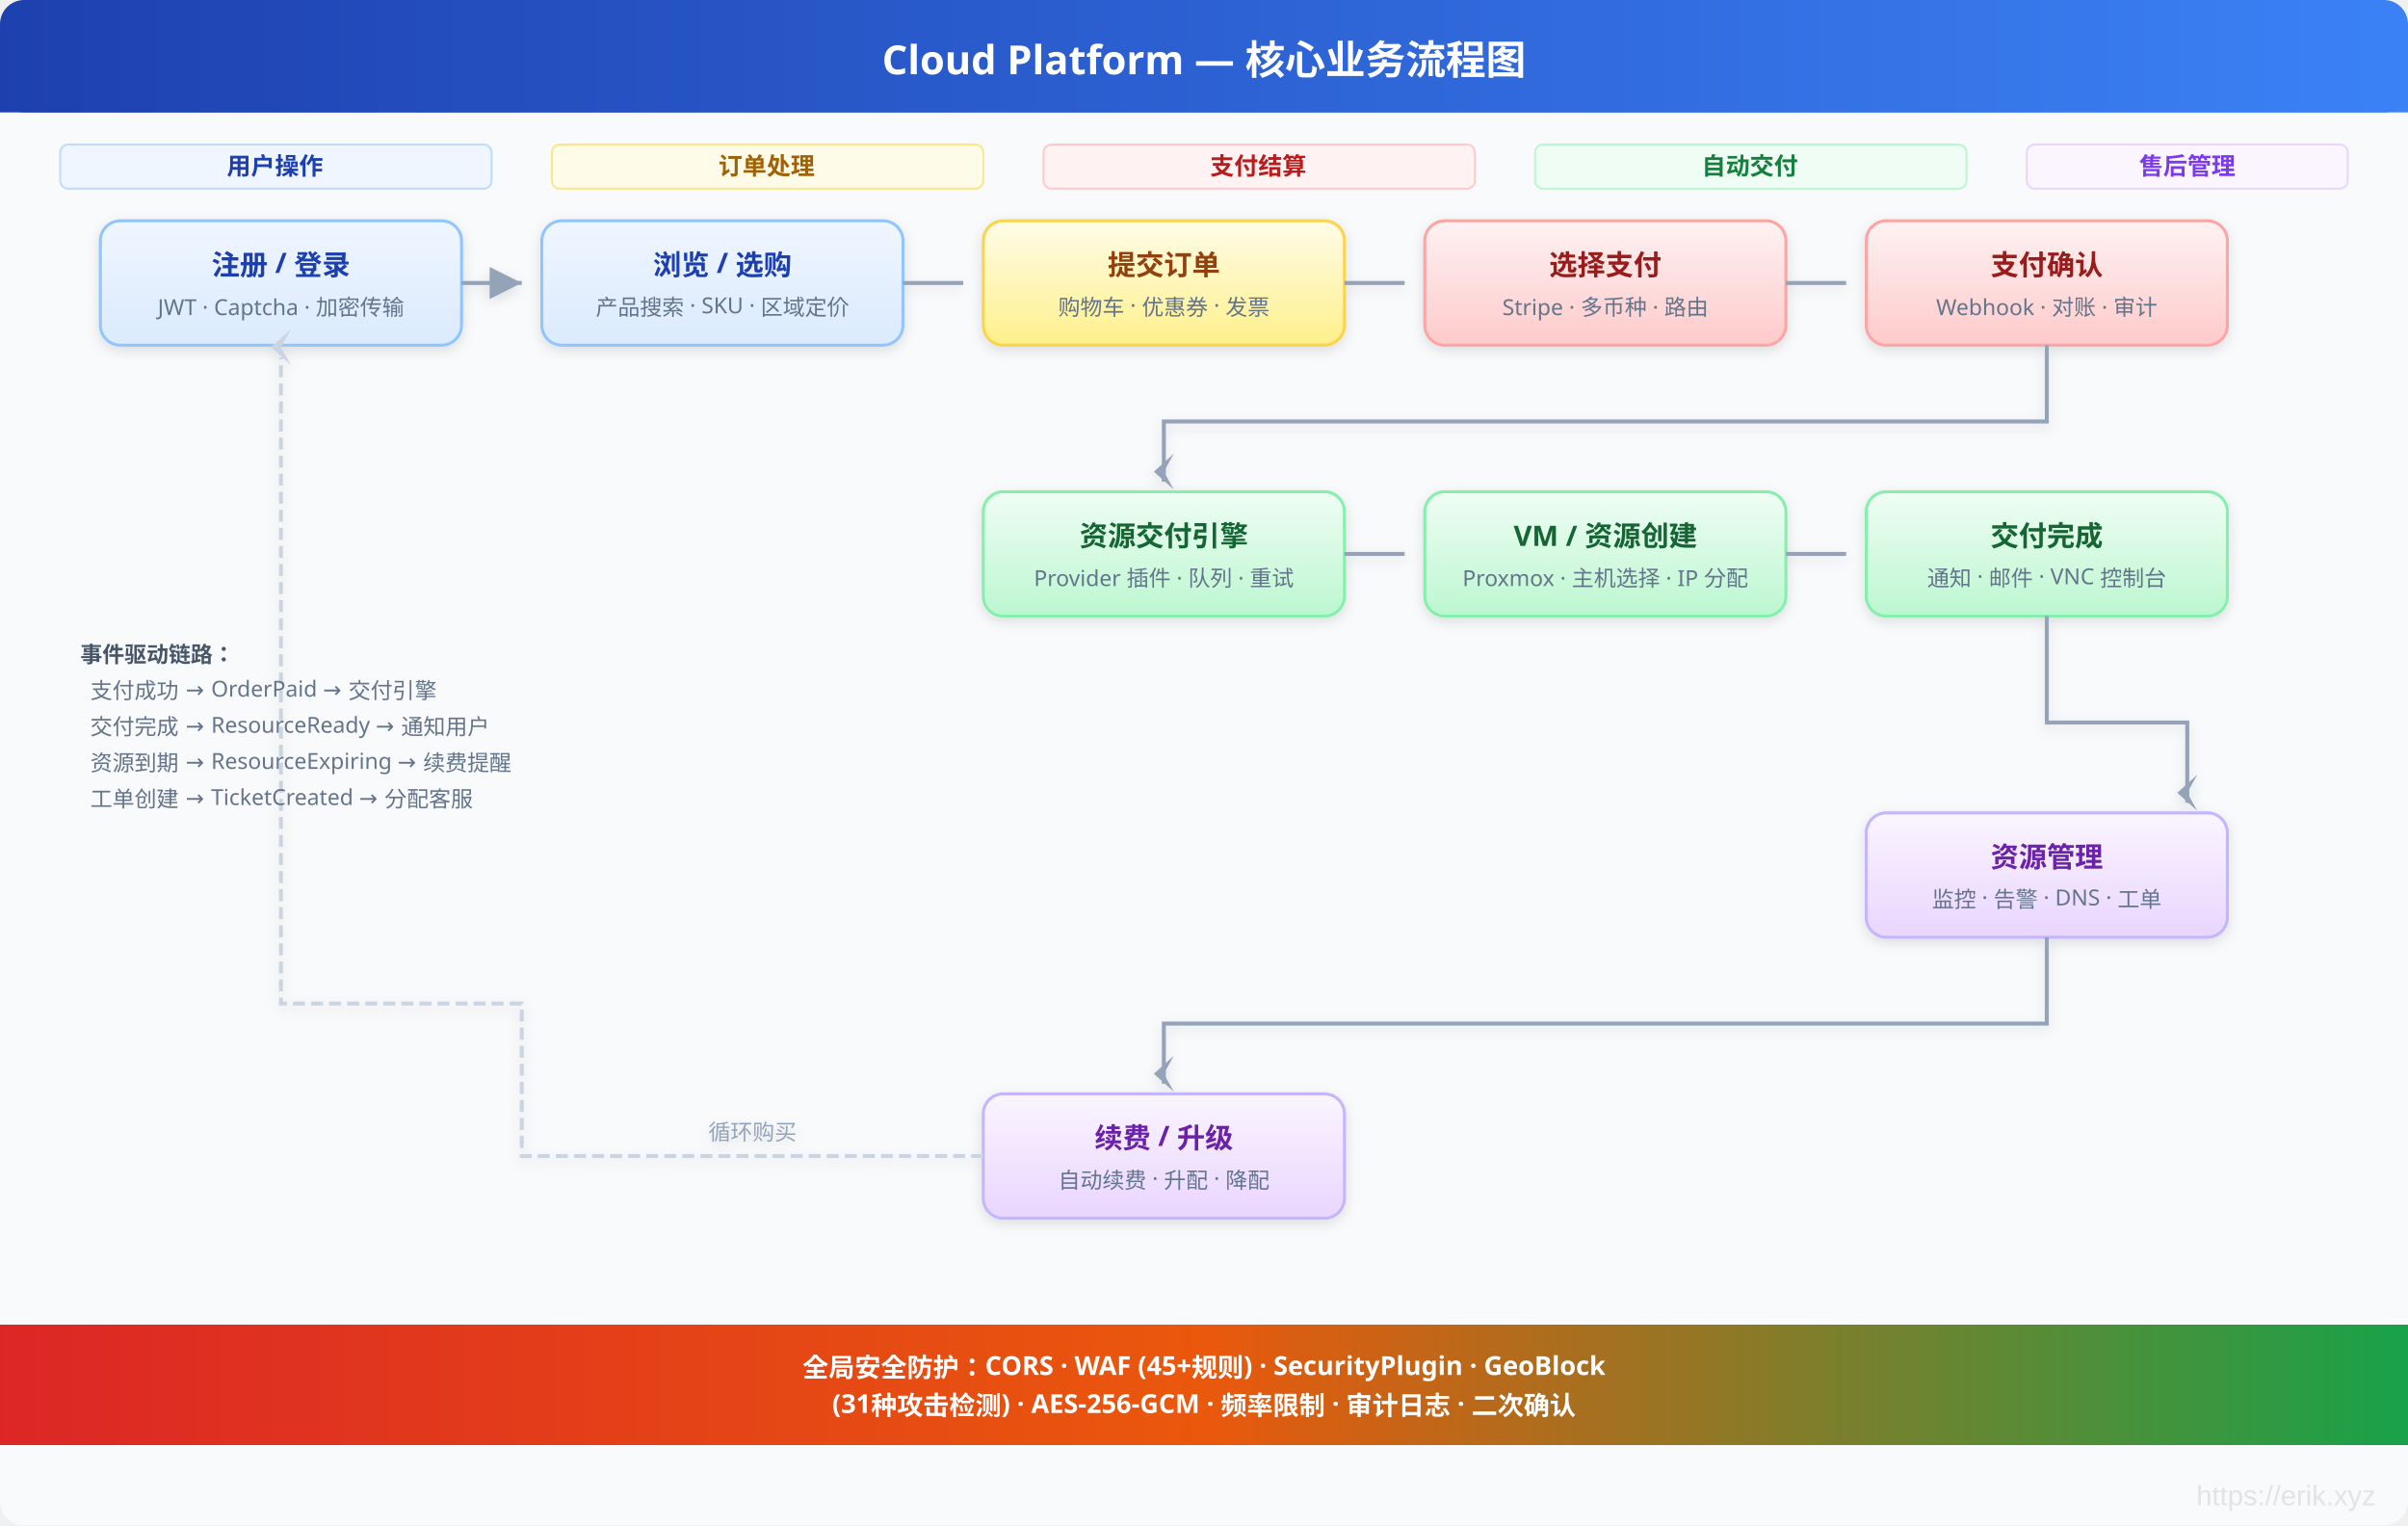
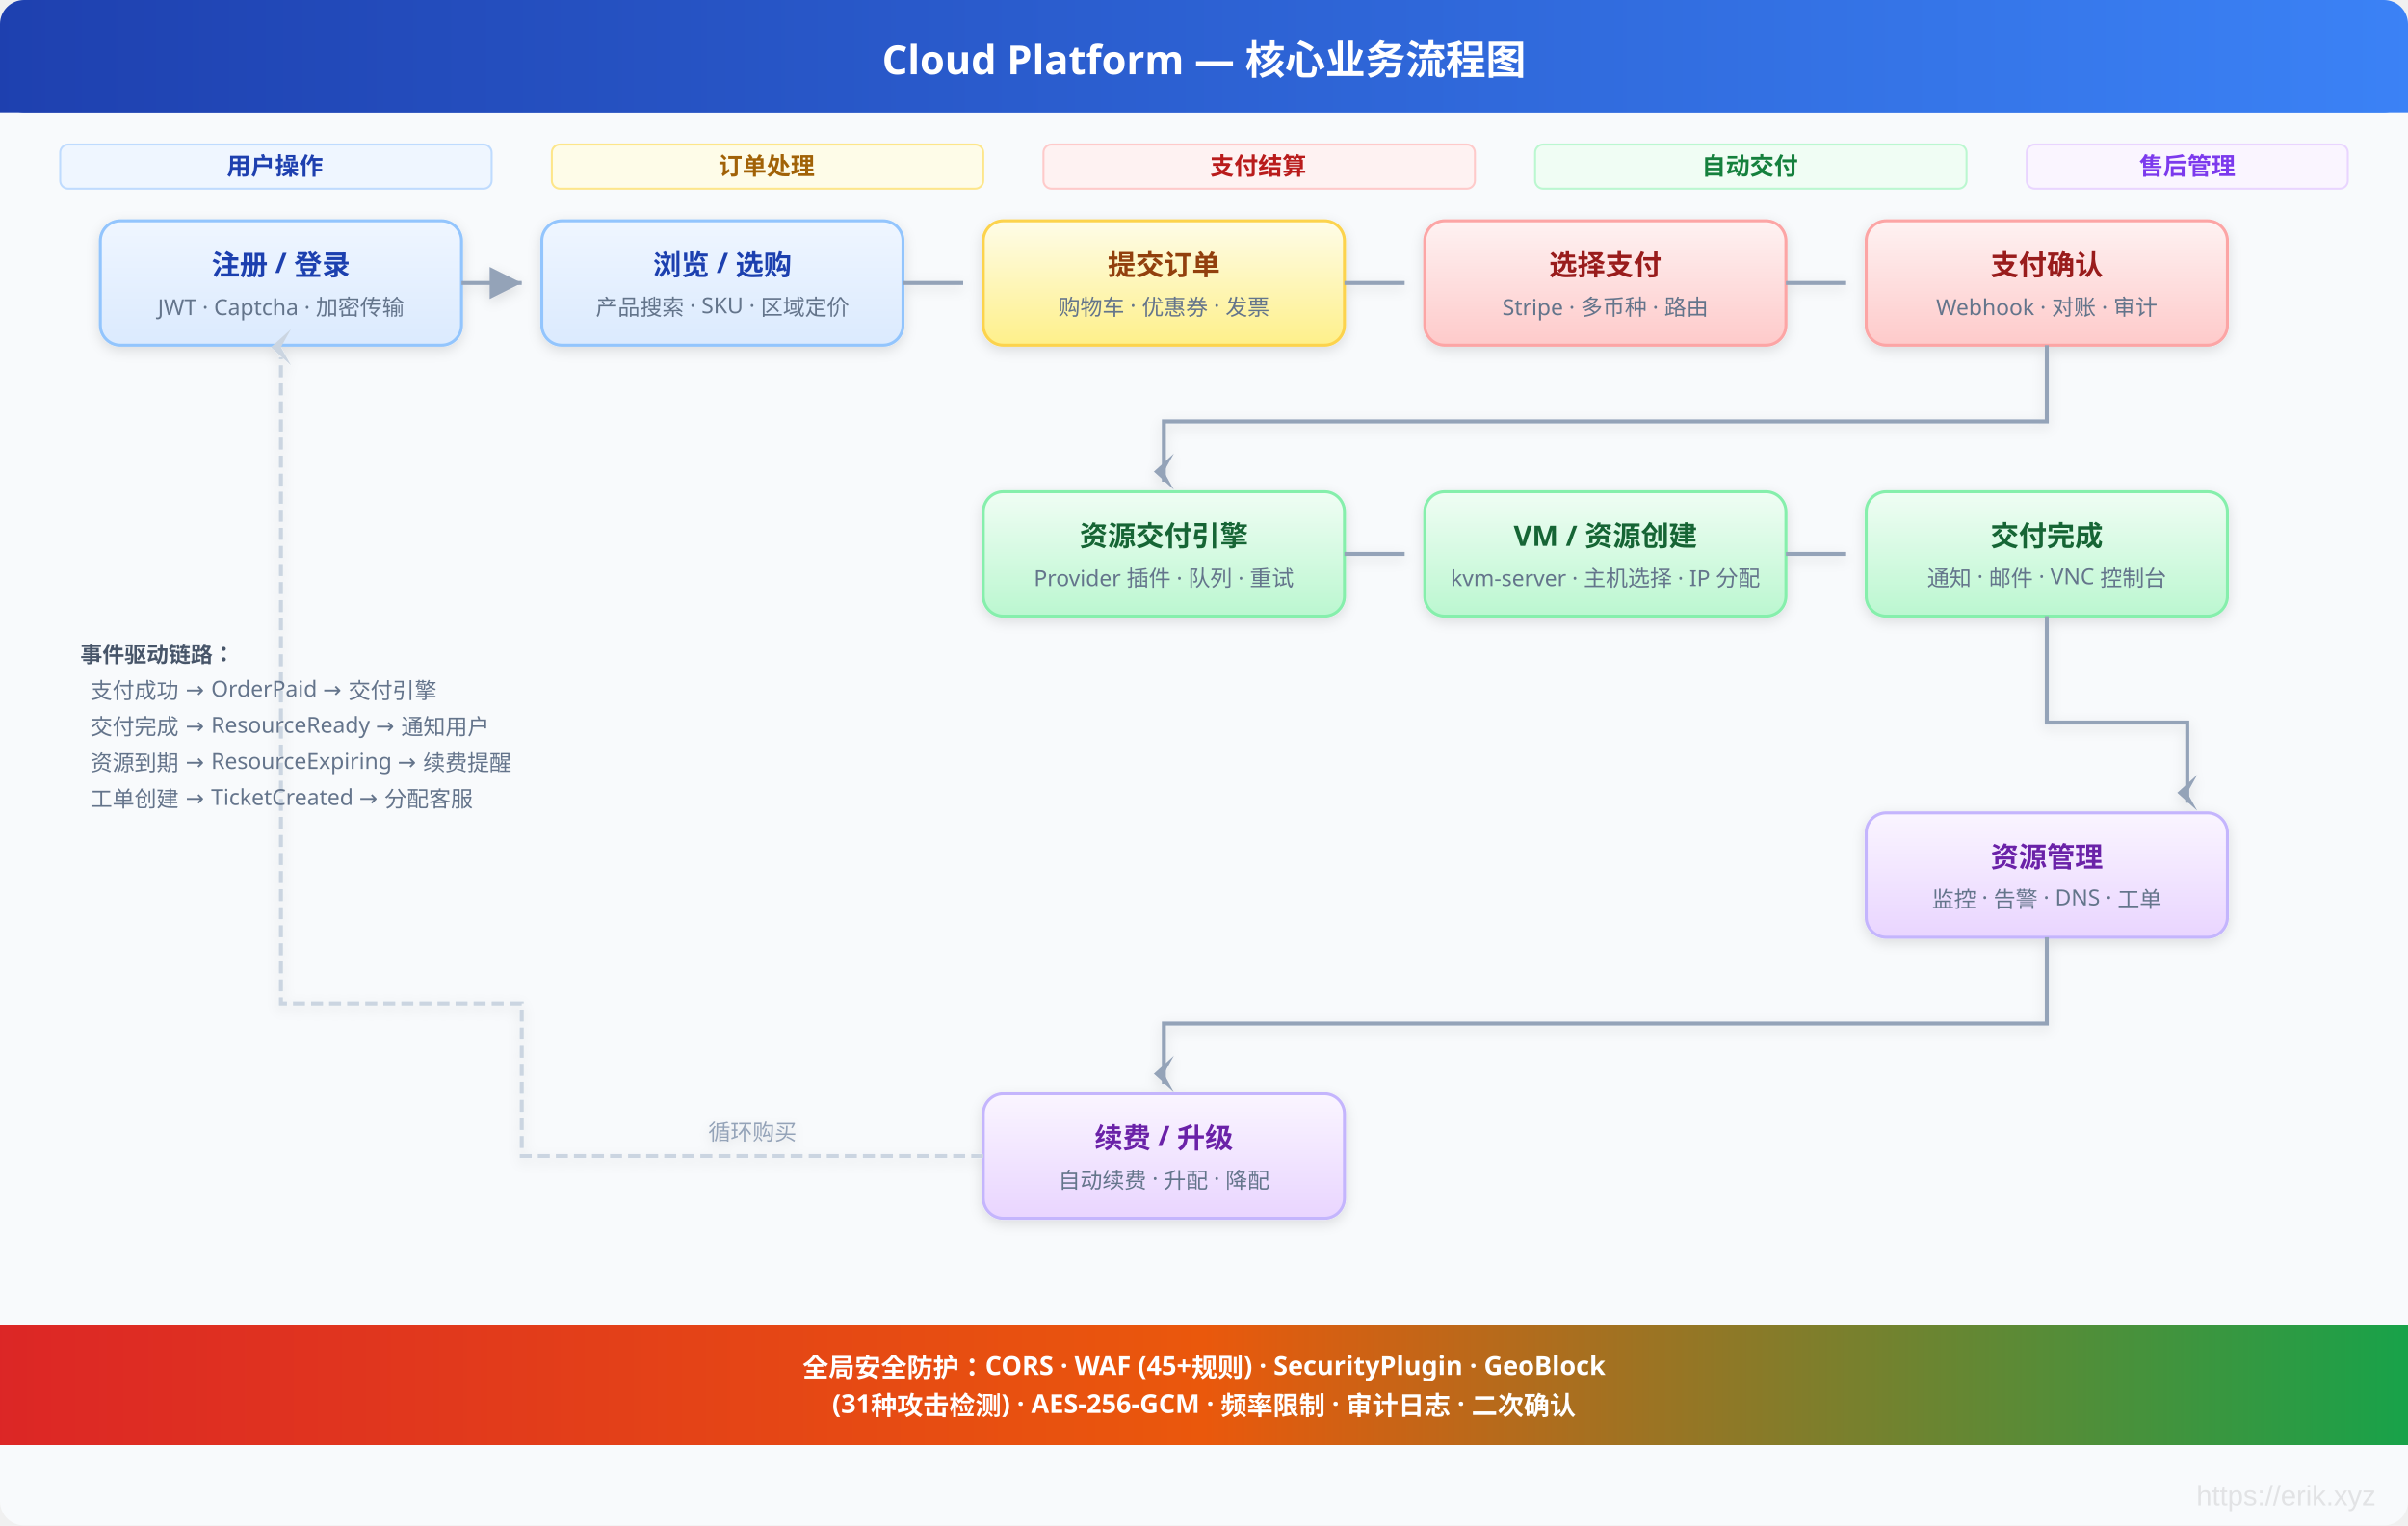
<svg xmlns="http://www.w3.org/2000/svg" viewBox="0 0 1200 760" font-family="'Microsoft YaHei','PingFang SC','Noto Sans SC',sans-serif">
  <defs>
    <linearGradient id="hdr" x1="0" y1="0" x2="1" y2="0">
      <stop offset="0%" stop-color="#1e40af" />
      <stop offset="100%" stop-color="#3b82f6" />
    </linearGradient>
    <linearGradient id="userGrad" x1="0" y1="0" x2="0" y2="1">
      <stop offset="0%" stop-color="#eff6ff" />
      <stop offset="100%" stop-color="#dbeafe" />
    </linearGradient>
    <linearGradient id="orderGrad" x1="0" y1="0" x2="0" y2="1">
      <stop offset="0%" stop-color="#fefce8" />
      <stop offset="100%" stop-color="#fef08a" />
    </linearGradient>
    <linearGradient id="payGrad" x1="0" y1="0" x2="0" y2="1">
      <stop offset="0%" stop-color="#fef2f2" />
      <stop offset="100%" stop-color="#fecaca" />
    </linearGradient>
    <linearGradient id="provGrad" x1="0" y1="0" x2="0" y2="1">
      <stop offset="0%" stop-color="#f0fdf4" />
      <stop offset="100%" stop-color="#bbf7d0" />
    </linearGradient>
    <linearGradient id="mgmtGrad" x1="0" y1="0" x2="0" y2="1">
      <stop offset="0%" stop-color="#faf5ff" />
      <stop offset="100%" stop-color="#e9d5ff" />
    </linearGradient>
    <linearGradient id="secBar" x1="0" y1="0" x2="1" y2="0">
      <stop offset="0%" stop-color="#dc2626" />
      <stop offset="50%" stop-color="#ea580c" />
      <stop offset="100%" stop-color="#16a34a" />
    </linearGradient>
    <filter id="sh">
      <feDropShadow dx="0" dy="2" stdDeviation="3" flood-opacity="0.12" />
    </filter>
    <marker id="arr" markerWidth="8" markerHeight="8" refX="8" refY="4" orient="auto">
      <path d="M0,0 L8,4 L0,8 Z" fill="#94a3b8" />
    </marker>
    <marker id="arrDash" markerWidth="8" markerHeight="8" refX="8" refY="4" orient="auto">
      <path d="M0,0 L8,4 L0,8 Z" fill="#cbd5e1" />
    </marker>
  </defs>
  <rect width="1200" height="760" fill="#f8fafc" rx="12" />
  <rect x="0" y="0" width="1200" height="56" fill="url(#hdr)" rx="12" />
  <rect x="0" y="12" width="1200" height="44" fill="url(#hdr)" />
  <text x="600" y="37" text-anchor="middle" fill="#fff" font-size="20" font-weight="bold">Cloud Platform — 核心业务流程图</text>
  <g font-size="12" text-anchor="middle">
    <rect x="30" y="72" width="215" height="22" rx="4" fill="#eff6ff" stroke="#bfdbfe" />
    <text x="137" y="87" fill="#1e40af" font-weight="bold">用户操作</text>
    <rect x="275" y="72" width="215" height="22" rx="4" fill="#fefce8" stroke="#fde68a" />
    <text x="382" y="87" fill="#a16207" font-weight="bold">订单处理</text>
    <rect x="520" y="72" width="215" height="22" rx="4" fill="#fef2f2" stroke="#fecaca" />
    <text x="627" y="87" fill="#b91c1c" font-weight="bold">支付结算</text>
    <rect x="765" y="72" width="215" height="22" rx="4" fill="#f0fdf4" stroke="#bbf7d0" />
    <text x="872" y="87" fill="#15803d" font-weight="bold">自动交付</text>
    <rect x="1010" y="72" width="160" height="22" rx="4" fill="#faf5ff" stroke="#e9d5ff" />
    <text x="1090" y="87" fill="#7c3aed" font-weight="bold">售后管理</text>
  </g>
  <g filter="url(#sh)">
    <rect x="50" y="110" width="180" height="62" rx="10" fill="url(#userGrad)" stroke="#93c5fd" stroke-width="1.5" />
    <text x="140" y="137" text-anchor="middle" fill="#1e40af" font-size="14" font-weight="bold">注册 / 登录</text>
    <text x="140" y="157" text-anchor="middle" fill="#64748b" font-size="11">JWT · Captcha · 加密传输</text>
    <path d="M230,141 L260,141" stroke="#94a3b8" stroke-width="2" marker-end="url(#arr)" />
    <rect x="270" y="110" width="180" height="62" rx="10" fill="url(#userGrad)" stroke="#93c5fd" stroke-width="1.5" />
    <text x="360" y="137" text-anchor="middle" fill="#1e40af" font-size="14" font-weight="bold">浏览 / 选购</text>
    <text x="360" y="157" text-anchor="middle" fill="#64748b" font-size="11">产品搜索 · SKU · 区域定价</text>
    <path d="M450,141 L480,141" stroke="#94a3b8" stroke-width="2" />
    <rect x="490" y="110" width="180" height="62" rx="10" fill="url(#orderGrad)" stroke="#fcd34d" stroke-width="1.5" />
    <text x="580" y="137" text-anchor="middle" fill="#92400e" font-size="14" font-weight="bold">提交订单</text>
    <text x="580" y="157" text-anchor="middle" fill="#64748b" font-size="11">购物车 · 优惠券 · 发票</text>
    <path d="M670,141 L700,141" stroke="#94a3b8" stroke-width="2" />
    <rect x="710" y="110" width="180" height="62" rx="10" fill="url(#payGrad)" stroke="#fca5a5" stroke-width="1.5" />
    <text x="800" y="137" text-anchor="middle" fill="#991b1b" font-size="14" font-weight="bold">选择支付</text>
    <text x="800" y="157" text-anchor="middle" fill="#64748b" font-size="11">Stripe · 多币种 · 路由</text>
    <path d="M890,141 L920,141" stroke="#94a3b8" stroke-width="2" />
    <rect x="930" y="110" width="180" height="62" rx="10" fill="url(#payGrad)" stroke="#fca5a5" stroke-width="1.5" />
    <text x="1020" y="137" text-anchor="middle" fill="#991b1b" font-size="14" font-weight="bold">支付确认</text>
    <text x="1020" y="157" text-anchor="middle" fill="#64748b" font-size="11">Webhook · 对账 · 审计</text>
    <path d="M1020,172 L1020,210 L580,210 L580,240" stroke="#94a3b8" stroke-width="2" fill="none" />
    <polygon points="575,235 585,244 580,235 585,226" fill="#94a3b8" />
    <rect x="490" y="245" width="180" height="62" rx="10" fill="url(#provGrad)" stroke="#86efac" stroke-width="1.5" />
    <text x="580" y="272" text-anchor="middle" fill="#166534" font-size="14" font-weight="bold">资源交付引擎</text>
    <text x="580" y="292" text-anchor="middle" fill="#64748b" font-size="11">Provider 插件 · 队列 · 重试</text>
    <path d="M670,276 L700,276" stroke="#94a3b8" stroke-width="2" />
    <rect x="710" y="245" width="180" height="62" rx="10" fill="url(#provGrad)" stroke="#86efac" stroke-width="1.5" />
    <text x="800" y="272" text-anchor="middle" fill="#166534" font-size="14" font-weight="bold">VM / 资源创建</text>
-     <text x="800" y="292" text-anchor="middle" fill="#64748b" font-size="11">Proxmox · 主机选择 · IP 分配</text>
+     <text x="800" y="292" text-anchor="middle" fill="#64748b" font-size="11">kvm-server · 主机选择 · IP 分配</text>
    <path d="M890,276 L920,276" stroke="#94a3b8" stroke-width="2" />
    <rect x="930" y="245" width="180" height="62" rx="10" fill="url(#provGrad)" stroke="#86efac" stroke-width="1.5" />
    <text x="1020" y="272" text-anchor="middle" fill="#166534" font-size="14" font-weight="bold">交付完成</text>
    <text x="1020" y="292" text-anchor="middle" fill="#64748b" font-size="11">通知 · 邮件 · VNC 控制台</text>
    <path d="M1020,307 L1020,360 L1090,360 L1090,400" stroke="#94a3b8" stroke-width="2" fill="none" />
    <polygon points="1085,395 1095,404 1090,395 1095,386" fill="#94a3b8" />
    <rect x="930" y="405" width="180" height="62" rx="10" fill="url(#mgmtGrad)" stroke="#c4b5fd" stroke-width="1.5" />
    <text x="1020" y="432" text-anchor="middle" fill="#6b21a8" font-size="14" font-weight="bold">资源管理</text>
    <text x="1020" y="452" text-anchor="middle" fill="#64748b" font-size="11">监控 · 告警 · DNS · 工单</text>
    <path d="M1020,467 L1020,510 L580,510 L580,540" stroke="#94a3b8" stroke-width="2" fill="none" />
    <polygon points="575,535 585,544 580,535 585,526" fill="#94a3b8" />
    <rect x="490" y="545" width="180" height="62" rx="10" fill="url(#mgmtGrad)" stroke="#c4b5fd" stroke-width="1.5" />
    <text x="580" y="572" text-anchor="middle" fill="#6b21a8" font-size="14" font-weight="bold">续费 / 升级</text>
    <text x="580" y="592" text-anchor="middle" fill="#64748b" font-size="11">自动续费 · 升配 · 降配</text>
    <path d="M490,576 L260,576 L260,500 L140,500 L140,178" stroke="#cbd5e1" stroke-width="2" stroke-dasharray="6,3" fill="none" />
    <polygon points="135,173 145,182 140,173 145,164" fill="#cbd5e1" />
    <text x="375" y="568" text-anchor="middle" fill="#94a3b8" font-size="11">循环购买</text>
  </g>
  <g font-size="11" fill="#64748b">
    <text x="40" y="330" font-weight="bold" fill="#475569">事件驱动链路：</text>
    <text x="45" y="348">支付成功 → OrderPaid → 交付引擎</text>
    <text x="45" y="366">交付完成 → ResourceReady → 通知用户</text>
    <text x="45" y="384">资源到期 → ResourceExpiring → 续费提醒</text>
    <text x="45" y="402">工单创建 → TicketCreated → 分配客服</text>
  </g>
  <g>
    <rect x="0" y="660" width="1200" height="60" fill="url(#secBar)" />
    <text x="600" y="686" text-anchor="middle" fill="#fff" font-size="13" font-weight="bold">全局安全防护：CORS · WAF (45+规则) · SecurityPlugin · GeoBlock</text>
    <text x="600" y="704" text-anchor="middle" fill="#fff" font-size="13" font-weight="bold">(31种攻击检测) · AES-256-GCM · 频率限制 · 审计日志 · 二次确认</text>
  </g>
  <g opacity="0.5">
    <text x="1184" y="750" text-anchor="end" font-family="Arial, sans-serif" font-size="14" fill="rgba(0,0,0,0.18)">https://erik.xyz</text>
  </g>
</svg>
